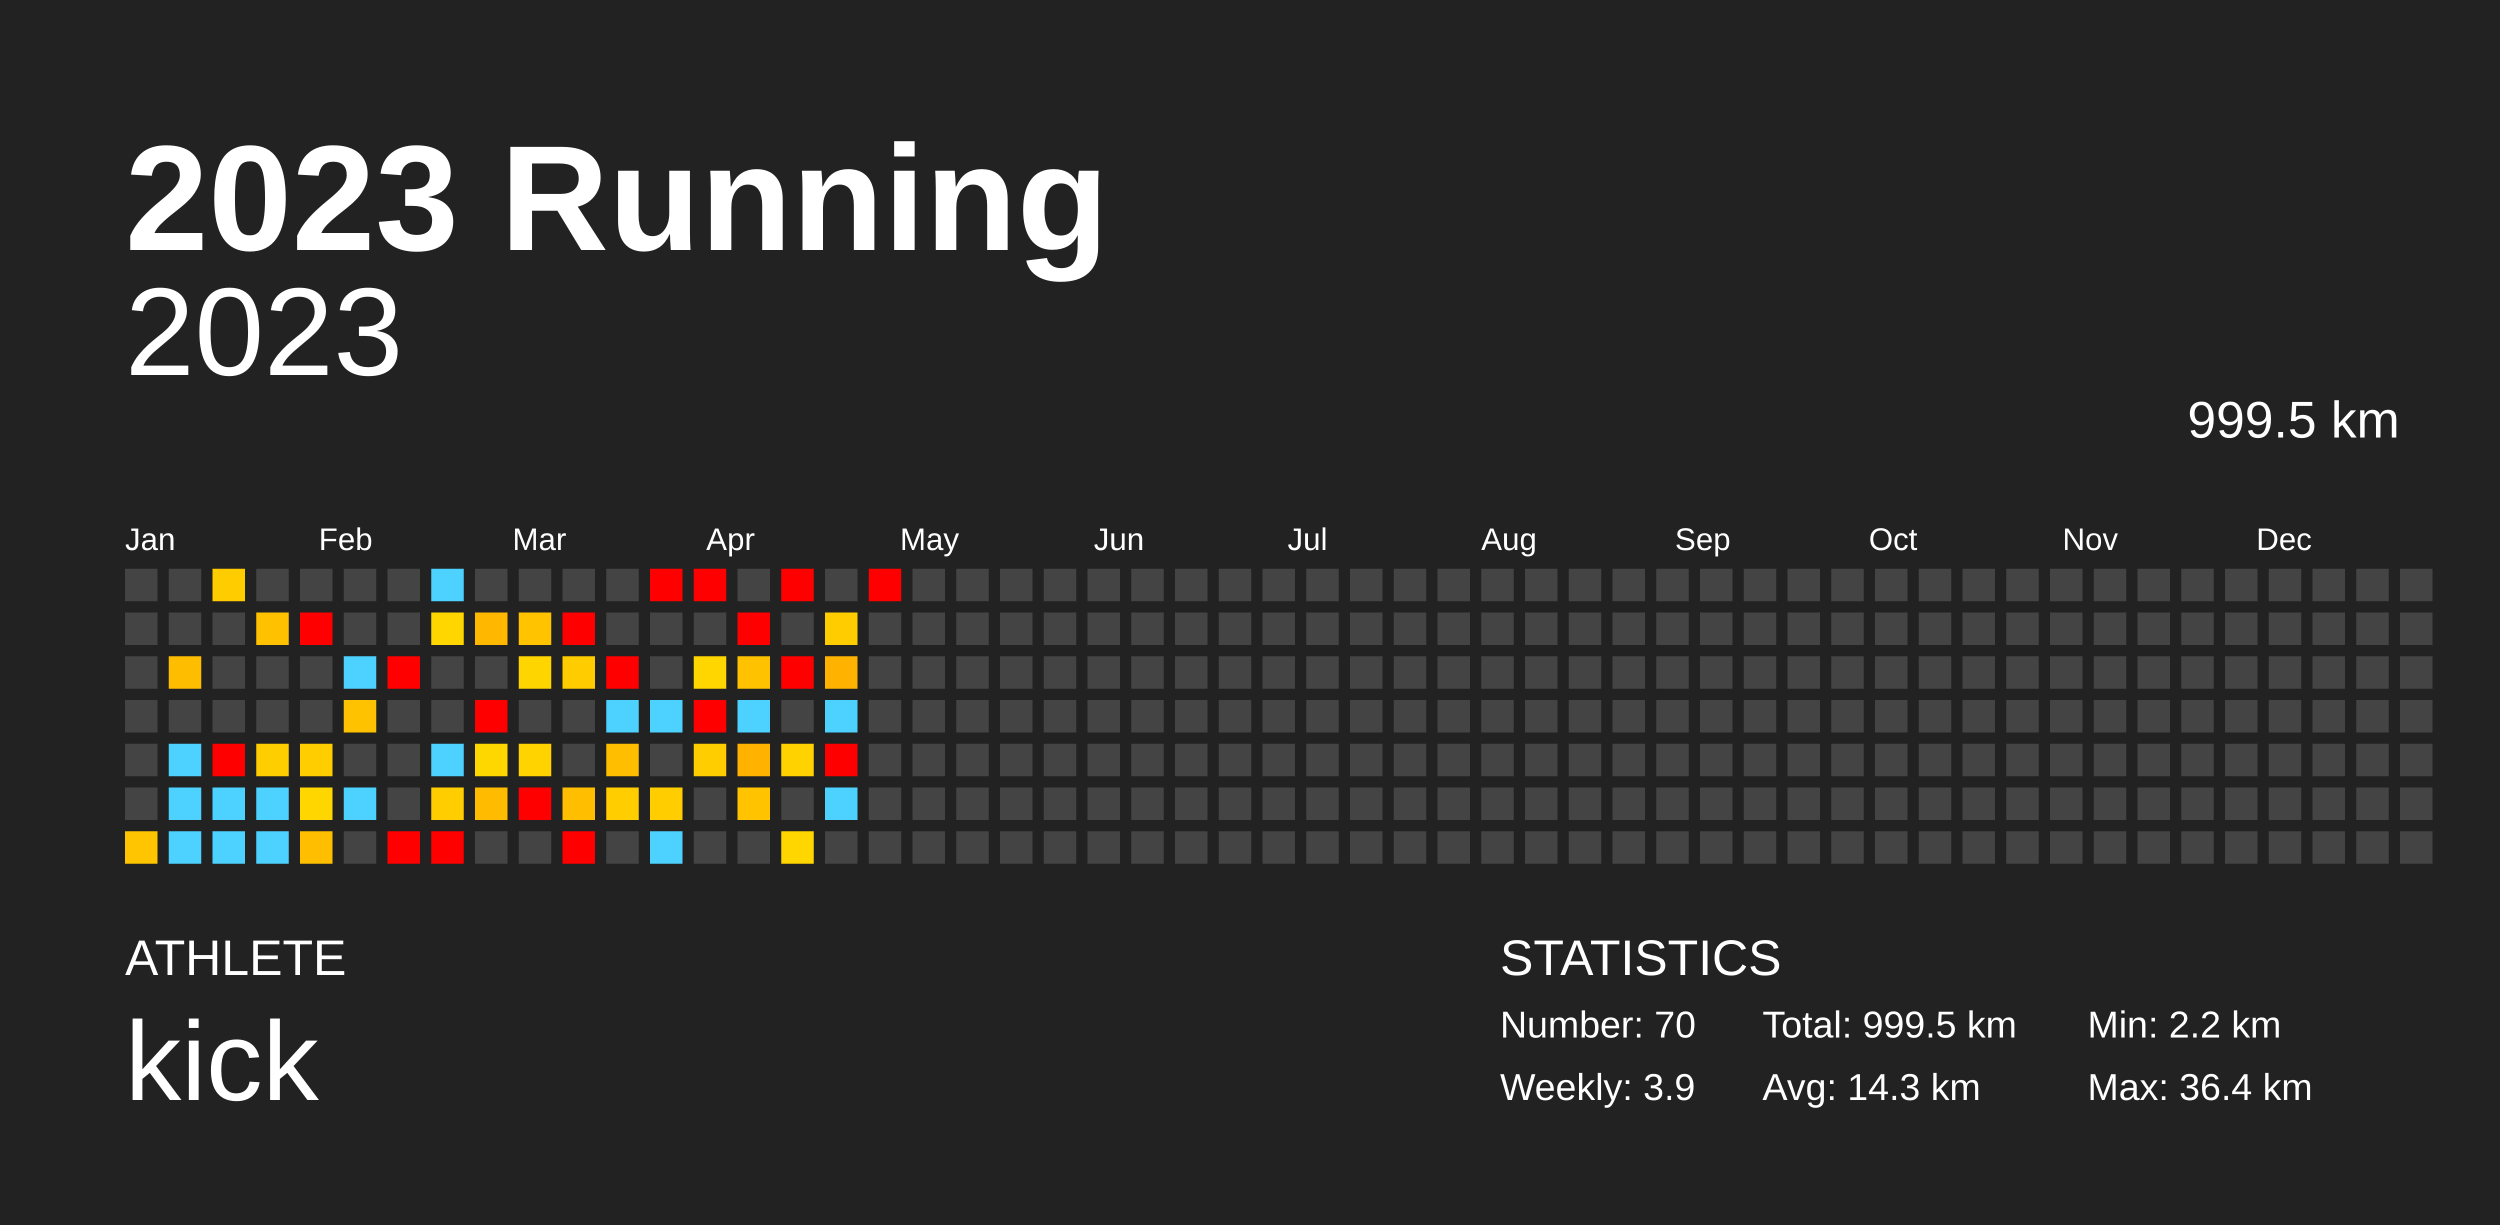
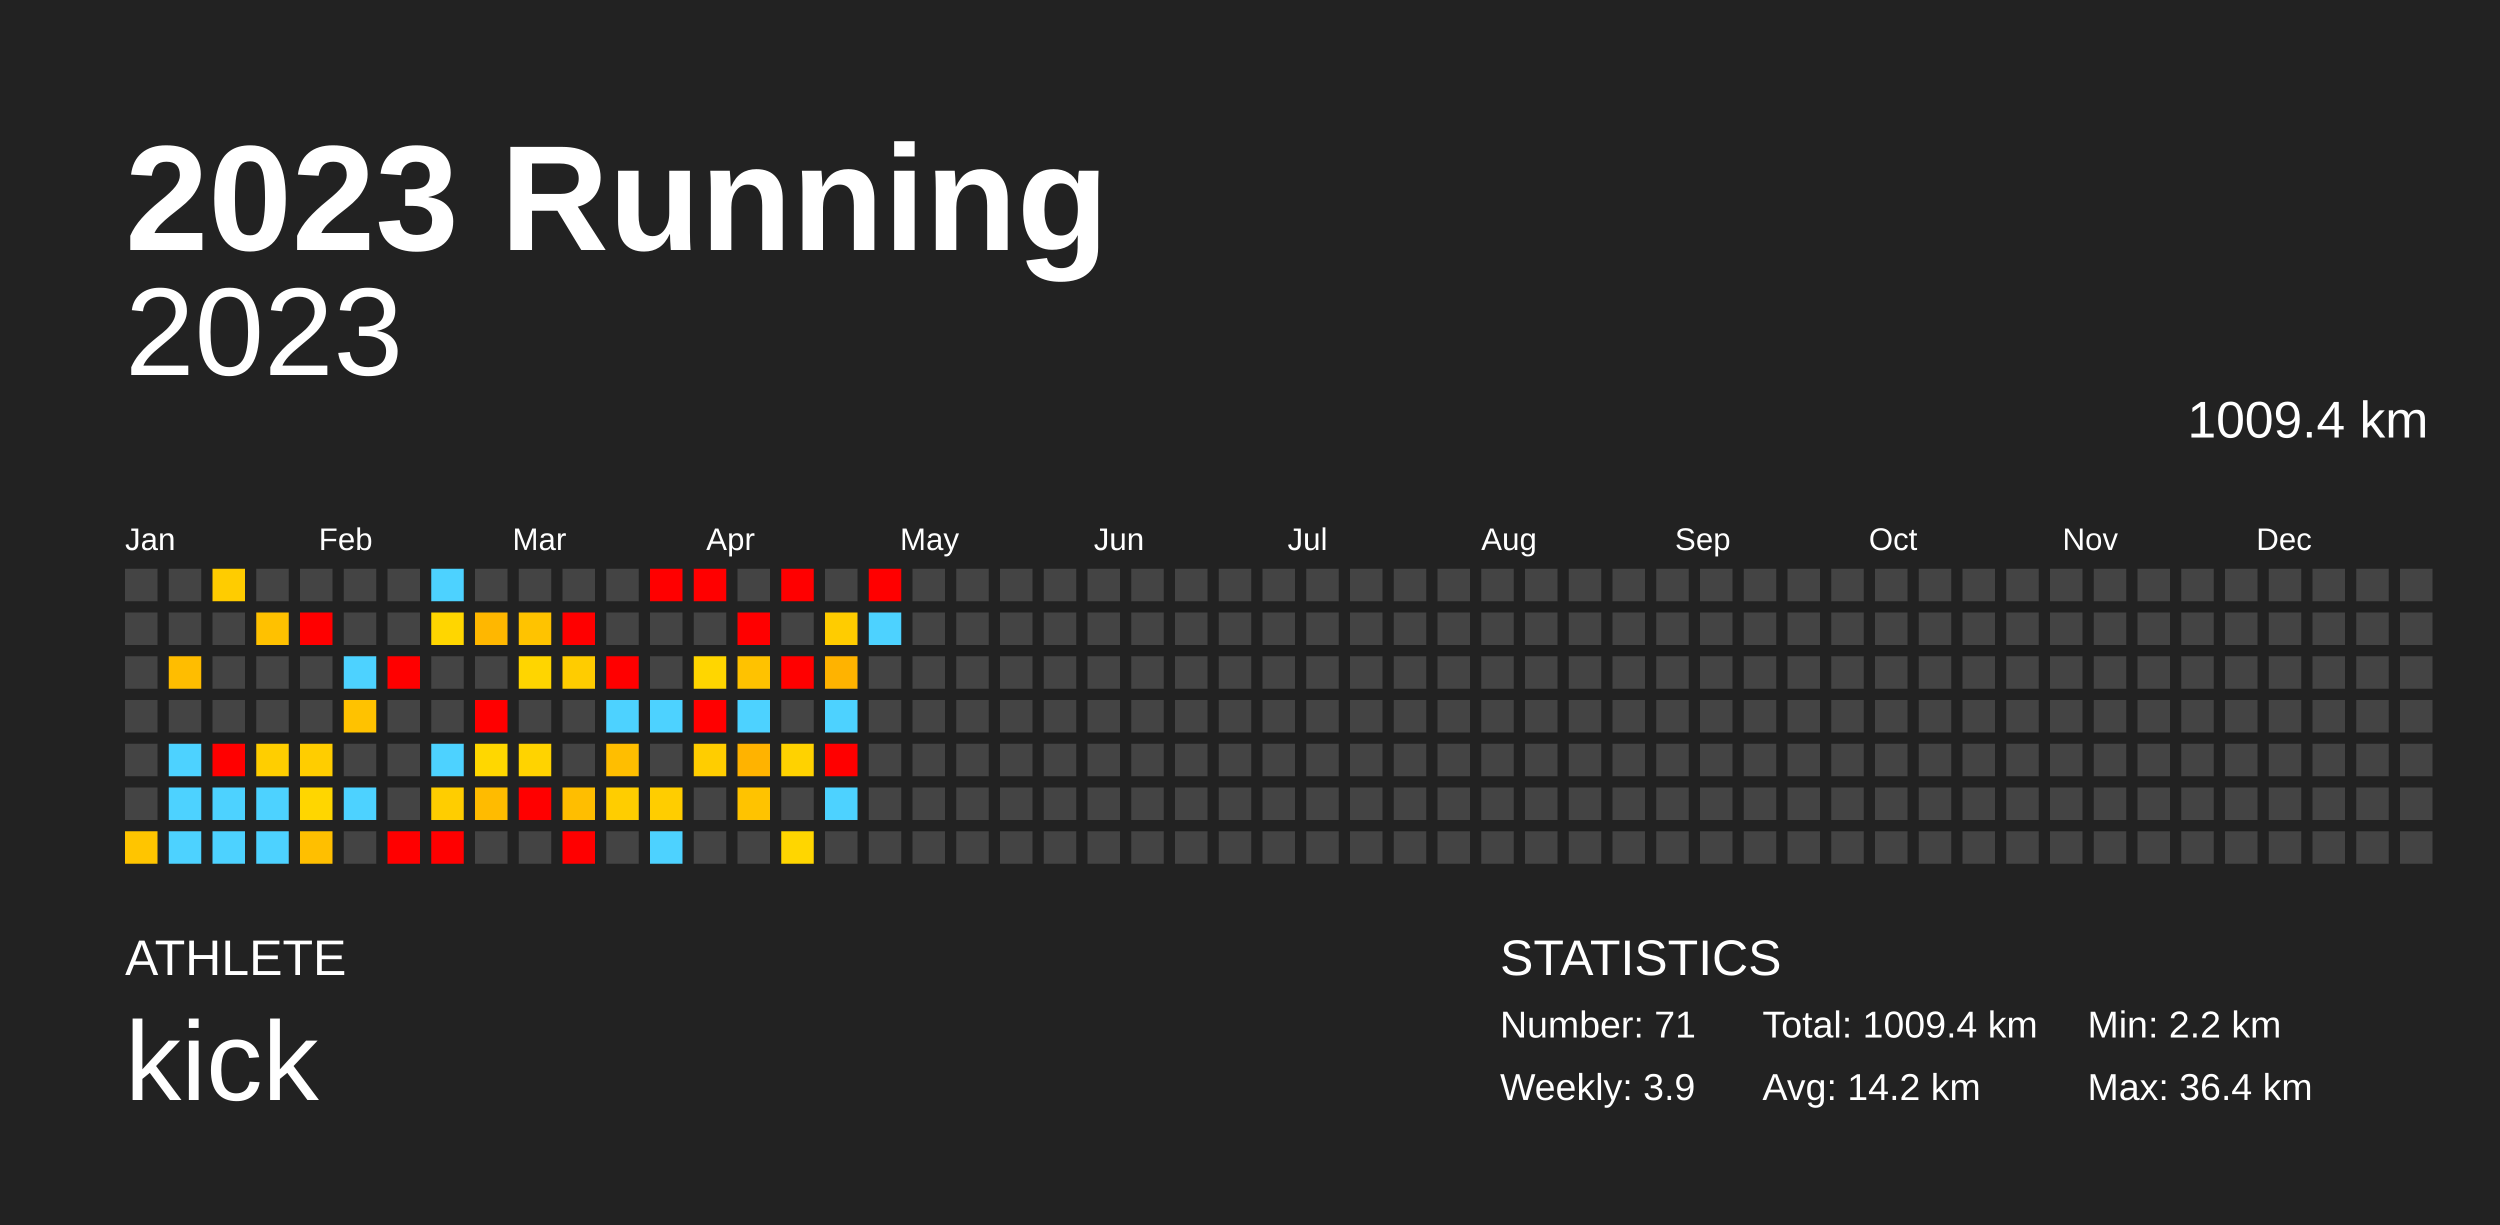
<svg xmlns="http://www.w3.org/2000/svg" baseProfile="full" height="98mm" version="1.1" viewBox="0,0,200,98" width="200mm">
  <defs />
  <rect fill="#222222" height="98" width="200" x="0" y="0" />
  <text fill="#FFFFFF" style="font-size:12px; font-family:Arial; font-weight:bold;" x="10" y="20">2023 Running</text>
  <text fill="#FFFFFF" style="font-size:4px; font-family:Arial" x="10" y="78">ATHLETE</text>
  <text fill="#FFFFFF" style="font-size:9px; font-family:Arial" x="10" y="88">kick</text>
  <text fill="#FFFFFF" style="font-size:4px; font-family:Arial" x="120" y="78">STATISTICS</text>
-   <text fill="#FFFFFF" style="font-size:3px; font-family:Arial" x="120" y="83">Number: 70</text>
+   <text fill="#FFFFFF" style="font-size:3px; font-family:Arial" x="120" y="83">Number: 71</text>
  <text fill="#FFFFFF" style="font-size:3px; font-family:Arial" x="120" y="88">Weekly: 3.9</text>
-   <text fill="#FFFFFF" style="font-size:3px; font-family:Arial" x="141" y="83">Total: 999.5 km</text>
-   <text fill="#FFFFFF" style="font-size:3px; font-family:Arial" x="141" y="88">Avg: 14.3 km</text>
+   <text fill="#FFFFFF" style="font-size:3px; font-family:Arial" x="141" y="83">Total: 1009.4 km</text>
+   <text fill="#FFFFFF" style="font-size:3px; font-family:Arial" x="141" y="88">Avg: 14.2 km</text>
  <text fill="#FFFFFF" style="font-size:3px; font-family:Arial" x="167" y="83">Min: 2.2 km</text>
  <text fill="#FFFFFF" style="font-size:3px; font-family:Arial" x="167" y="88">Max: 36.4 km</text>
  <text alignment-baseline="hanging" fill="#FFFFFF" style="font-size:10.0px; font-family:Arial;" x="10" y="30">2023</text>
-   <text alignment-baseline="hanging" fill="#FFFFFF" style="font-size:4.125px; font-family:Arial;" x="175" y="35">999.5 km</text>
+   <text alignment-baseline="hanging" fill="#FFFFFF" style="font-size:4.125px; font-family:Arial;" x="175" y="35">1009.4 km</text>
  <text fill="#FFFFFF" style="font-size:2.5px; font-family:Arial" x="10.0" y="44">Jan</text>
  <text fill="#FFFFFF" style="font-size:2.5px; font-family:Arial" x="25.5" y="44">Feb</text>
  <text fill="#FFFFFF" style="font-size:2.5px; font-family:Arial" x="41.0" y="44">Mar</text>
  <text fill="#FFFFFF" style="font-size:2.5px; font-family:Arial" x="56.5" y="44">Apr</text>
  <text fill="#FFFFFF" style="font-size:2.5px; font-family:Arial" x="72.0" y="44">May</text>
  <text fill="#FFFFFF" style="font-size:2.5px; font-family:Arial" x="87.5" y="44">Jun</text>
  <text fill="#FFFFFF" style="font-size:2.5px; font-family:Arial" x="103.0" y="44">Jul</text>
  <text fill="#FFFFFF" style="font-size:2.5px; font-family:Arial" x="118.5" y="44">Aug</text>
  <text fill="#FFFFFF" style="font-size:2.5px; font-family:Arial" x="134.0" y="44">Sep</text>
  <text fill="#FFFFFF" style="font-size:2.5px; font-family:Arial" x="149.5" y="44">Oct</text>
  <text fill="#FFFFFF" style="font-size:2.5px; font-family:Arial" x="165.0" y="44">Nov</text>
  <text fill="#FFFFFF" style="font-size:2.5px; font-family:Arial" x="180.5" y="44">Dec</text>
  <rect fill="#444444" height="2.6" width="2.6" x="10.0" y="45.5" />
  <rect fill="#444444" height="2.6" width="2.6" x="10.0" y="49.0" />
  <rect fill="#444444" height="2.6" width="2.6" x="10.0" y="52.5" />
  <rect fill="#444444" height="2.6" width="2.6" x="10.0" y="56.0" />
  <rect fill="#444444" height="2.6" width="2.6" x="10.0" y="59.5" />
  <rect fill="#444444" height="2.6" width="2.6" x="10.0" y="63.0" />
  <rect fill="#ffc500" height="2.6" width="2.6" x="10.0" y="66.5" />
  <rect fill="#444444" height="2.6" width="2.6" x="13.5" y="45.5" />
  <rect fill="#444444" height="2.6" width="2.6" x="13.5" y="49.0" />
  <rect fill="#ffbd00" height="2.6" width="2.6" x="13.5" y="52.5" />
  <rect fill="#444444" height="2.6" width="2.6" x="13.5" y="56.0" />
  <rect fill="#4dd2ff" height="2.6" width="2.6" x="13.5" y="59.5" />
  <rect fill="#4dd2ff" height="2.6" width="2.6" x="13.5" y="63.0" />
  <rect fill="#4dd2ff" height="2.6" width="2.6" x="13.5" y="66.5" />
  <rect fill="#ffcc00" height="2.6" width="2.6" x="17.0" y="45.5" />
  <rect fill="#444444" height="2.6" width="2.6" x="17.0" y="49.0" />
  <rect fill="#444444" height="2.6" width="2.6" x="17.0" y="52.5" />
  <rect fill="#444444" height="2.6" width="2.6" x="17.0" y="56.0" />
  <rect fill="red" height="2.6" width="2.6" x="17.0" y="59.5" />
  <rect fill="#4dd2ff" height="2.6" width="2.6" x="17.0" y="63.0" />
  <rect fill="#4dd2ff" height="2.6" width="2.6" x="17.0" y="66.5" />
  <rect fill="#444444" height="2.6" width="2.6" x="20.5" y="45.5" />
  <rect fill="#ffc100" height="2.6" width="2.6" x="20.5" y="49.0" />
  <rect fill="#444444" height="2.6" width="2.6" x="20.5" y="52.5" />
  <rect fill="#444444" height="2.6" width="2.6" x="20.5" y="56.0" />
  <rect fill="#ffce00" height="2.6" width="2.6" x="20.5" y="59.5" />
  <rect fill="#4dd2ff" height="2.6" width="2.6" x="20.5" y="63.0" />
  <rect fill="#4dd2ff" height="2.6" width="2.6" x="20.5" y="66.5" />
  <rect fill="#444444" height="2.6" width="2.6" x="24.0" y="45.5" />
  <rect fill="red" height="2.6" width="2.6" x="24.0" y="49.0" />
  <rect fill="#444444" height="2.6" width="2.6" x="24.0" y="52.5" />
  <rect fill="#444444" height="2.6" width="2.6" x="24.0" y="56.0" />
  <rect fill="#ffcd00" height="2.6" width="2.6" x="24.0" y="59.5" />
  <rect fill="#ffd600" height="2.6" width="2.6" x="24.0" y="63.0" />
  <rect fill="#ffbf00" height="2.6" width="2.6" x="24.0" y="66.5" />
  <rect fill="#444444" height="2.6" width="2.6" x="27.5" y="45.5" />
  <rect fill="#444444" height="2.6" width="2.6" x="27.5" y="49.0" />
  <rect fill="#4dd2ff" height="2.6" width="2.6" x="27.5" y="52.5" />
  <rect fill="#ffc200" height="2.6" width="2.6" x="27.5" y="56.0" />
  <rect fill="#444444" height="2.6" width="2.6" x="27.5" y="59.5" />
  <rect fill="#4dd2ff" height="2.6" width="2.6" x="27.5" y="63.0" />
  <rect fill="#444444" height="2.6" width="2.6" x="27.5" y="66.5" />
  <rect fill="#444444" height="2.6" width="2.6" x="31.0" y="45.5" />
  <rect fill="#444444" height="2.6" width="2.6" x="31.0" y="49.0" />
  <rect fill="red" height="2.6" width="2.6" x="31.0" y="52.5" />
  <rect fill="#444444" height="2.6" width="2.6" x="31.0" y="56.0" />
  <rect fill="#444444" height="2.6" width="2.6" x="31.0" y="59.5" />
  <rect fill="#444444" height="2.6" width="2.6" x="31.0" y="63.0" />
  <rect fill="red" height="2.6" width="2.6" x="31.0" y="66.5" />
  <rect fill="#4dd2ff" height="2.6" width="2.6" x="34.5" y="45.5" />
  <rect fill="#ffd600" height="2.6" width="2.6" x="34.5" y="49.0" />
  <rect fill="#444444" height="2.6" width="2.6" x="34.5" y="52.5" />
  <rect fill="#444444" height="2.6" width="2.6" x="34.5" y="56.0" />
  <rect fill="#4dd2ff" height="2.6" width="2.6" x="34.5" y="59.5" />
  <rect fill="#ffcd00" height="2.6" width="2.6" x="34.5" y="63.0" />
  <rect fill="red" height="2.6" width="2.6" x="34.5" y="66.5" />
  <rect fill="#444444" height="2.6" width="2.6" x="38.0" y="45.5" />
  <rect fill="#ffb700" height="2.6" width="2.6" x="38.0" y="49.0" />
  <rect fill="#444444" height="2.6" width="2.6" x="38.0" y="52.5" />
  <rect fill="red" height="2.6" width="2.6" x="38.0" y="56.0" />
  <rect fill="#ffd700" height="2.6" width="2.6" x="38.0" y="59.5" />
  <rect fill="#ffbb00" height="2.6" width="2.6" x="38.0" y="63.0" />
  <rect fill="#444444" height="2.6" width="2.6" x="38.0" y="66.5" />
  <rect fill="#444444" height="2.6" width="2.6" x="41.5" y="45.5" />
  <rect fill="#ffc300" height="2.6" width="2.6" x="41.5" y="49.0" />
  <rect fill="#ffd500" height="2.6" width="2.6" x="41.5" y="52.5" />
  <rect fill="#444444" height="2.6" width="2.6" x="41.5" y="56.0" />
  <rect fill="#ffd300" height="2.6" width="2.6" x="41.5" y="59.5" />
  <rect fill="red" height="2.6" width="2.6" x="41.5" y="63.0" />
  <rect fill="#444444" height="2.6" width="2.6" x="41.5" y="66.5" />
  <rect fill="#444444" height="2.6" width="2.6" x="45.0" y="45.5" />
  <rect fill="red" height="2.6" width="2.6" x="45.0" y="49.0" />
  <rect fill="#ffcc00" height="2.6" width="2.6" x="45.0" y="52.5" />
  <rect fill="#444444" height="2.6" width="2.6" x="45.0" y="56.0" />
  <rect fill="#444444" height="2.6" width="2.6" x="45.0" y="59.5" />
  <rect fill="#ffbe00" height="2.6" width="2.6" x="45.0" y="63.0" />
  <rect fill="red" height="2.6" width="2.6" x="45.0" y="66.5" />
  <rect fill="#444444" height="2.6" width="2.6" x="48.5" y="45.5" />
  <rect fill="#444444" height="2.6" width="2.6" x="48.5" y="49.0" />
  <rect fill="red" height="2.6" width="2.6" x="48.5" y="52.5" />
  <rect fill="#4dd2ff" height="2.6" width="2.6" x="48.5" y="56.0" />
  <rect fill="#ffbe00" height="2.6" width="2.6" x="48.5" y="59.5" />
  <rect fill="#ffcd00" height="2.6" width="2.6" x="48.5" y="63.0" />
  <rect fill="#444444" height="2.6" width="2.6" x="48.5" y="66.5" />
  <rect fill="red" height="2.6" width="2.6" x="52.0" y="45.5" />
  <rect fill="#444444" height="2.6" width="2.6" x="52.0" y="49.0" />
  <rect fill="#444444" height="2.6" width="2.6" x="52.0" y="52.5" />
  <rect fill="#4dd2ff" height="2.6" width="2.6" x="52.0" y="56.0" />
  <rect fill="#444444" height="2.6" width="2.6" x="52.0" y="59.5" />
  <rect fill="#ffcd00" height="2.6" width="2.6" x="52.0" y="63.0" />
  <rect fill="#4dd2ff" height="2.6" width="2.6" x="52.0" y="66.5" />
  <rect fill="red" height="2.6" width="2.6" x="55.5" y="45.5" />
  <rect fill="#444444" height="2.6" width="2.6" x="55.5" y="49.0" />
  <rect fill="#ffd600" height="2.6" width="2.6" x="55.5" y="52.5" />
  <rect fill="red" height="2.6" width="2.6" x="55.5" y="56.0" />
  <rect fill="#ffcd00" height="2.6" width="2.6" x="55.5" y="59.5" />
  <rect fill="#444444" height="2.6" width="2.6" x="55.5" y="63.0" />
  <rect fill="#444444" height="2.6" width="2.6" x="55.5" y="66.5" />
  <rect fill="#444444" height="2.6" width="2.6" x="59.0" y="45.5" />
  <rect fill="red" height="2.6" width="2.6" x="59.0" y="49.0" />
  <rect fill="#ffc200" height="2.6" width="2.6" x="59.0" y="52.5" />
  <rect fill="#4dd2ff" height="2.6" width="2.6" x="59.0" y="56.0" />
  <rect fill="#ffb300" height="2.6" width="2.6" x="59.0" y="59.5" />
  <rect fill="#ffc300" height="2.6" width="2.6" x="59.0" y="63.0" />
  <rect fill="#444444" height="2.6" width="2.6" x="59.0" y="66.5" />
  <rect fill="red" height="2.6" width="2.6" x="62.5" y="45.5" />
  <rect fill="#444444" height="2.6" width="2.6" x="62.5" y="49.0" />
  <rect fill="red" height="2.6" width="2.6" x="62.5" y="52.5" />
  <rect fill="#444444" height="2.6" width="2.6" x="62.5" y="56.0" />
  <rect fill="#ffd200" height="2.6" width="2.6" x="62.5" y="59.5" />
  <rect fill="#444444" height="2.6" width="2.6" x="62.5" y="63.0" />
  <rect fill="#ffd600" height="2.6" width="2.6" x="62.5" y="66.5" />
  <rect fill="#444444" height="2.6" width="2.6" x="66.0" y="45.5" />
  <rect fill="#ffcc00" height="2.6" width="2.6" x="66.0" y="49.0" />
  <rect fill="#ffb300" height="2.6" width="2.6" x="66.0" y="52.5" />
  <rect fill="#4dd2ff" height="2.6" width="2.6" x="66.0" y="56.0" />
  <rect fill="red" height="2.6" width="2.6" x="66.0" y="59.5" />
  <rect fill="#4dd2ff" height="2.6" width="2.6" x="66.0" y="63.0" />
  <rect fill="#444444" height="2.6" width="2.6" x="66.0" y="66.5" />
  <rect fill="red" height="2.6" width="2.6" x="69.5" y="45.5" />
-   <rect fill="#444444" height="2.6" width="2.6" x="69.5" y="49.0" />
+   <rect fill="#4dd2ff" height="2.6" width="2.6" x="69.5" y="49.0" />
  <rect fill="#444444" height="2.6" width="2.6" x="69.5" y="52.5" />
  <rect fill="#444444" height="2.6" width="2.6" x="69.5" y="56.0" />
  <rect fill="#444444" height="2.6" width="2.6" x="69.5" y="59.5" />
  <rect fill="#444444" height="2.6" width="2.6" x="69.5" y="63.0" />
  <rect fill="#444444" height="2.6" width="2.6" x="69.5" y="66.5" />
  <rect fill="#444444" height="2.6" width="2.6" x="73.0" y="45.5" />
  <rect fill="#444444" height="2.6" width="2.6" x="73.0" y="49.0" />
  <rect fill="#444444" height="2.6" width="2.6" x="73.0" y="52.5" />
  <rect fill="#444444" height="2.6" width="2.6" x="73.0" y="56.0" />
  <rect fill="#444444" height="2.6" width="2.6" x="73.0" y="59.5" />
  <rect fill="#444444" height="2.6" width="2.6" x="73.0" y="63.0" />
  <rect fill="#444444" height="2.6" width="2.6" x="73.0" y="66.5" />
  <rect fill="#444444" height="2.6" width="2.6" x="76.5" y="45.5" />
  <rect fill="#444444" height="2.6" width="2.6" x="76.5" y="49.0" />
  <rect fill="#444444" height="2.6" width="2.6" x="76.5" y="52.5" />
  <rect fill="#444444" height="2.6" width="2.6" x="76.5" y="56.0" />
  <rect fill="#444444" height="2.6" width="2.6" x="76.5" y="59.5" />
  <rect fill="#444444" height="2.6" width="2.6" x="76.5" y="63.0" />
  <rect fill="#444444" height="2.6" width="2.6" x="76.5" y="66.5" />
  <rect fill="#444444" height="2.6" width="2.6" x="80.0" y="45.5" />
  <rect fill="#444444" height="2.6" width="2.6" x="80.0" y="49.0" />
  <rect fill="#444444" height="2.6" width="2.6" x="80.0" y="52.5" />
  <rect fill="#444444" height="2.6" width="2.6" x="80.0" y="56.0" />
  <rect fill="#444444" height="2.6" width="2.6" x="80.0" y="59.5" />
  <rect fill="#444444" height="2.6" width="2.6" x="80.0" y="63.0" />
  <rect fill="#444444" height="2.6" width="2.6" x="80.0" y="66.5" />
  <rect fill="#444444" height="2.6" width="2.6" x="83.5" y="45.5" />
  <rect fill="#444444" height="2.6" width="2.6" x="83.5" y="49.0" />
  <rect fill="#444444" height="2.6" width="2.6" x="83.5" y="52.5" />
  <rect fill="#444444" height="2.6" width="2.6" x="83.5" y="56.0" />
  <rect fill="#444444" height="2.6" width="2.6" x="83.5" y="59.5" />
  <rect fill="#444444" height="2.6" width="2.6" x="83.5" y="63.0" />
  <rect fill="#444444" height="2.6" width="2.6" x="83.5" y="66.5" />
  <rect fill="#444444" height="2.6" width="2.6" x="87.0" y="45.5" />
  <rect fill="#444444" height="2.6" width="2.6" x="87.0" y="49.0" />
  <rect fill="#444444" height="2.6" width="2.6" x="87.0" y="52.5" />
  <rect fill="#444444" height="2.6" width="2.6" x="87.0" y="56.0" />
  <rect fill="#444444" height="2.6" width="2.6" x="87.0" y="59.5" />
  <rect fill="#444444" height="2.6" width="2.6" x="87.0" y="63.0" />
  <rect fill="#444444" height="2.6" width="2.6" x="87.0" y="66.5" />
  <rect fill="#444444" height="2.6" width="2.6" x="90.5" y="45.5" />
  <rect fill="#444444" height="2.6" width="2.6" x="90.5" y="49.0" />
  <rect fill="#444444" height="2.6" width="2.6" x="90.5" y="52.5" />
  <rect fill="#444444" height="2.6" width="2.6" x="90.5" y="56.0" />
  <rect fill="#444444" height="2.6" width="2.6" x="90.5" y="59.5" />
  <rect fill="#444444" height="2.6" width="2.6" x="90.5" y="63.0" />
  <rect fill="#444444" height="2.6" width="2.6" x="90.5" y="66.5" />
  <rect fill="#444444" height="2.6" width="2.6" x="94.0" y="45.5" />
  <rect fill="#444444" height="2.6" width="2.6" x="94.0" y="49.0" />
  <rect fill="#444444" height="2.6" width="2.6" x="94.0" y="52.5" />
  <rect fill="#444444" height="2.6" width="2.6" x="94.0" y="56.0" />
  <rect fill="#444444" height="2.6" width="2.6" x="94.0" y="59.5" />
  <rect fill="#444444" height="2.6" width="2.6" x="94.0" y="63.0" />
  <rect fill="#444444" height="2.6" width="2.6" x="94.0" y="66.5" />
  <rect fill="#444444" height="2.6" width="2.6" x="97.5" y="45.5" />
  <rect fill="#444444" height="2.6" width="2.6" x="97.5" y="49.0" />
  <rect fill="#444444" height="2.6" width="2.6" x="97.5" y="52.5" />
  <rect fill="#444444" height="2.6" width="2.6" x="97.5" y="56.0" />
  <rect fill="#444444" height="2.6" width="2.6" x="97.5" y="59.5" />
  <rect fill="#444444" height="2.6" width="2.6" x="97.5" y="63.0" />
  <rect fill="#444444" height="2.6" width="2.6" x="97.5" y="66.5" />
  <rect fill="#444444" height="2.6" width="2.6" x="101.0" y="45.5" />
  <rect fill="#444444" height="2.6" width="2.6" x="101.0" y="49.0" />
  <rect fill="#444444" height="2.6" width="2.6" x="101.0" y="52.5" />
  <rect fill="#444444" height="2.6" width="2.6" x="101.0" y="56.0" />
  <rect fill="#444444" height="2.6" width="2.6" x="101.0" y="59.5" />
  <rect fill="#444444" height="2.6" width="2.6" x="101.0" y="63.0" />
  <rect fill="#444444" height="2.6" width="2.6" x="101.0" y="66.5" />
  <rect fill="#444444" height="2.6" width="2.6" x="104.5" y="45.5" />
  <rect fill="#444444" height="2.6" width="2.6" x="104.5" y="49.0" />
  <rect fill="#444444" height="2.6" width="2.6" x="104.5" y="52.5" />
  <rect fill="#444444" height="2.6" width="2.6" x="104.5" y="56.0" />
  <rect fill="#444444" height="2.6" width="2.6" x="104.5" y="59.5" />
  <rect fill="#444444" height="2.6" width="2.6" x="104.5" y="63.0" />
  <rect fill="#444444" height="2.6" width="2.6" x="104.5" y="66.5" />
  <rect fill="#444444" height="2.6" width="2.6" x="108.0" y="45.5" />
  <rect fill="#444444" height="2.6" width="2.6" x="108.0" y="49.0" />
  <rect fill="#444444" height="2.6" width="2.6" x="108.0" y="52.5" />
  <rect fill="#444444" height="2.6" width="2.6" x="108.0" y="56.0" />
  <rect fill="#444444" height="2.6" width="2.6" x="108.0" y="59.5" />
  <rect fill="#444444" height="2.6" width="2.6" x="108.0" y="63.0" />
  <rect fill="#444444" height="2.6" width="2.6" x="108.0" y="66.5" />
  <rect fill="#444444" height="2.6" width="2.6" x="111.5" y="45.5" />
  <rect fill="#444444" height="2.6" width="2.6" x="111.5" y="49.0" />
  <rect fill="#444444" height="2.6" width="2.6" x="111.5" y="52.5" />
  <rect fill="#444444" height="2.6" width="2.6" x="111.5" y="56.0" />
  <rect fill="#444444" height="2.6" width="2.6" x="111.5" y="59.5" />
  <rect fill="#444444" height="2.6" width="2.6" x="111.5" y="63.0" />
  <rect fill="#444444" height="2.6" width="2.6" x="111.5" y="66.5" />
  <rect fill="#444444" height="2.6" width="2.6" x="115.0" y="45.5" />
  <rect fill="#444444" height="2.6" width="2.6" x="115.0" y="49.0" />
  <rect fill="#444444" height="2.6" width="2.6" x="115.0" y="52.5" />
  <rect fill="#444444" height="2.6" width="2.6" x="115.0" y="56.0" />
  <rect fill="#444444" height="2.6" width="2.6" x="115.0" y="59.5" />
  <rect fill="#444444" height="2.6" width="2.6" x="115.0" y="63.0" />
  <rect fill="#444444" height="2.6" width="2.6" x="115.0" y="66.5" />
  <rect fill="#444444" height="2.6" width="2.6" x="118.5" y="45.5" />
  <rect fill="#444444" height="2.6" width="2.6" x="118.5" y="49.0" />
  <rect fill="#444444" height="2.6" width="2.6" x="118.5" y="52.5" />
  <rect fill="#444444" height="2.6" width="2.6" x="118.5" y="56.0" />
  <rect fill="#444444" height="2.6" width="2.6" x="118.5" y="59.5" />
  <rect fill="#444444" height="2.6" width="2.6" x="118.5" y="63.0" />
  <rect fill="#444444" height="2.6" width="2.6" x="118.5" y="66.5" />
  <rect fill="#444444" height="2.6" width="2.6" x="122.0" y="45.5" />
  <rect fill="#444444" height="2.6" width="2.6" x="122.0" y="49.0" />
  <rect fill="#444444" height="2.6" width="2.6" x="122.0" y="52.5" />
  <rect fill="#444444" height="2.6" width="2.6" x="122.0" y="56.0" />
  <rect fill="#444444" height="2.6" width="2.6" x="122.0" y="59.5" />
  <rect fill="#444444" height="2.6" width="2.6" x="122.0" y="63.0" />
  <rect fill="#444444" height="2.6" width="2.6" x="122.0" y="66.5" />
  <rect fill="#444444" height="2.6" width="2.6" x="125.5" y="45.5" />
  <rect fill="#444444" height="2.6" width="2.6" x="125.5" y="49.0" />
  <rect fill="#444444" height="2.6" width="2.6" x="125.5" y="52.5" />
  <rect fill="#444444" height="2.6" width="2.6" x="125.5" y="56.0" />
  <rect fill="#444444" height="2.6" width="2.6" x="125.5" y="59.5" />
  <rect fill="#444444" height="2.6" width="2.6" x="125.5" y="63.0" />
  <rect fill="#444444" height="2.6" width="2.6" x="125.5" y="66.5" />
  <rect fill="#444444" height="2.6" width="2.6" x="129.0" y="45.5" />
  <rect fill="#444444" height="2.6" width="2.6" x="129.0" y="49.0" />
  <rect fill="#444444" height="2.6" width="2.6" x="129.0" y="52.5" />
  <rect fill="#444444" height="2.6" width="2.6" x="129.0" y="56.0" />
  <rect fill="#444444" height="2.6" width="2.6" x="129.0" y="59.5" />
  <rect fill="#444444" height="2.6" width="2.6" x="129.0" y="63.0" />
  <rect fill="#444444" height="2.6" width="2.6" x="129.0" y="66.5" />
  <rect fill="#444444" height="2.6" width="2.6" x="132.5" y="45.5" />
  <rect fill="#444444" height="2.6" width="2.6" x="132.5" y="49.0" />
  <rect fill="#444444" height="2.6" width="2.6" x="132.5" y="52.5" />
  <rect fill="#444444" height="2.6" width="2.6" x="132.5" y="56.0" />
  <rect fill="#444444" height="2.6" width="2.6" x="132.5" y="59.5" />
  <rect fill="#444444" height="2.6" width="2.6" x="132.5" y="63.0" />
  <rect fill="#444444" height="2.6" width="2.6" x="132.5" y="66.5" />
  <rect fill="#444444" height="2.6" width="2.6" x="136.0" y="45.5" />
  <rect fill="#444444" height="2.6" width="2.6" x="136.0" y="49.0" />
  <rect fill="#444444" height="2.6" width="2.6" x="136.0" y="52.5" />
  <rect fill="#444444" height="2.6" width="2.6" x="136.0" y="56.0" />
  <rect fill="#444444" height="2.6" width="2.6" x="136.0" y="59.5" />
  <rect fill="#444444" height="2.6" width="2.6" x="136.0" y="63.0" />
  <rect fill="#444444" height="2.6" width="2.6" x="136.0" y="66.5" />
  <rect fill="#444444" height="2.6" width="2.6" x="139.5" y="45.5" />
  <rect fill="#444444" height="2.6" width="2.6" x="139.5" y="49.0" />
  <rect fill="#444444" height="2.6" width="2.6" x="139.5" y="52.5" />
  <rect fill="#444444" height="2.6" width="2.6" x="139.5" y="56.0" />
  <rect fill="#444444" height="2.6" width="2.6" x="139.5" y="59.5" />
  <rect fill="#444444" height="2.6" width="2.6" x="139.5" y="63.0" />
  <rect fill="#444444" height="2.6" width="2.6" x="139.5" y="66.5" />
  <rect fill="#444444" height="2.6" width="2.6" x="143.0" y="45.5" />
  <rect fill="#444444" height="2.6" width="2.6" x="143.0" y="49.0" />
  <rect fill="#444444" height="2.6" width="2.6" x="143.0" y="52.5" />
  <rect fill="#444444" height="2.6" width="2.6" x="143.0" y="56.0" />
  <rect fill="#444444" height="2.6" width="2.6" x="143.0" y="59.5" />
  <rect fill="#444444" height="2.6" width="2.6" x="143.0" y="63.0" />
  <rect fill="#444444" height="2.6" width="2.6" x="143.0" y="66.5" />
  <rect fill="#444444" height="2.6" width="2.6" x="146.5" y="45.5" />
  <rect fill="#444444" height="2.6" width="2.6" x="146.5" y="49.0" />
  <rect fill="#444444" height="2.6" width="2.6" x="146.5" y="52.5" />
  <rect fill="#444444" height="2.6" width="2.6" x="146.5" y="56.0" />
  <rect fill="#444444" height="2.6" width="2.6" x="146.5" y="59.5" />
  <rect fill="#444444" height="2.6" width="2.6" x="146.5" y="63.0" />
  <rect fill="#444444" height="2.6" width="2.6" x="146.5" y="66.5" />
  <rect fill="#444444" height="2.6" width="2.6" x="150.0" y="45.5" />
  <rect fill="#444444" height="2.6" width="2.6" x="150.0" y="49.0" />
  <rect fill="#444444" height="2.6" width="2.6" x="150.0" y="52.5" />
  <rect fill="#444444" height="2.6" width="2.6" x="150.0" y="56.0" />
  <rect fill="#444444" height="2.6" width="2.6" x="150.0" y="59.5" />
  <rect fill="#444444" height="2.6" width="2.6" x="150.0" y="63.0" />
  <rect fill="#444444" height="2.6" width="2.6" x="150.0" y="66.5" />
  <rect fill="#444444" height="2.6" width="2.6" x="153.5" y="45.5" />
  <rect fill="#444444" height="2.6" width="2.6" x="153.5" y="49.0" />
  <rect fill="#444444" height="2.6" width="2.6" x="153.5" y="52.5" />
  <rect fill="#444444" height="2.6" width="2.6" x="153.5" y="56.0" />
  <rect fill="#444444" height="2.6" width="2.6" x="153.5" y="59.5" />
  <rect fill="#444444" height="2.6" width="2.6" x="153.5" y="63.0" />
  <rect fill="#444444" height="2.6" width="2.6" x="153.5" y="66.5" />
  <rect fill="#444444" height="2.6" width="2.6" x="157.0" y="45.5" />
  <rect fill="#444444" height="2.6" width="2.6" x="157.0" y="49.0" />
  <rect fill="#444444" height="2.6" width="2.6" x="157.0" y="52.5" />
  <rect fill="#444444" height="2.6" width="2.6" x="157.0" y="56.0" />
  <rect fill="#444444" height="2.6" width="2.6" x="157.0" y="59.5" />
  <rect fill="#444444" height="2.6" width="2.6" x="157.0" y="63.0" />
  <rect fill="#444444" height="2.6" width="2.6" x="157.0" y="66.5" />
  <rect fill="#444444" height="2.6" width="2.6" x="160.5" y="45.5" />
  <rect fill="#444444" height="2.6" width="2.6" x="160.5" y="49.0" />
  <rect fill="#444444" height="2.6" width="2.6" x="160.5" y="52.5" />
  <rect fill="#444444" height="2.6" width="2.6" x="160.5" y="56.0" />
  <rect fill="#444444" height="2.6" width="2.6" x="160.5" y="59.5" />
  <rect fill="#444444" height="2.6" width="2.6" x="160.5" y="63.0" />
  <rect fill="#444444" height="2.6" width="2.6" x="160.5" y="66.5" />
  <rect fill="#444444" height="2.6" width="2.6" x="164.0" y="45.5" />
  <rect fill="#444444" height="2.6" width="2.6" x="164.0" y="49.0" />
  <rect fill="#444444" height="2.6" width="2.6" x="164.0" y="52.5" />
  <rect fill="#444444" height="2.6" width="2.6" x="164.0" y="56.0" />
  <rect fill="#444444" height="2.6" width="2.6" x="164.0" y="59.5" />
  <rect fill="#444444" height="2.6" width="2.6" x="164.0" y="63.0" />
  <rect fill="#444444" height="2.6" width="2.6" x="164.0" y="66.5" />
  <rect fill="#444444" height="2.6" width="2.6" x="167.5" y="45.5" />
  <rect fill="#444444" height="2.6" width="2.6" x="167.5" y="49.0" />
  <rect fill="#444444" height="2.6" width="2.6" x="167.5" y="52.5" />
  <rect fill="#444444" height="2.6" width="2.6" x="167.5" y="56.0" />
  <rect fill="#444444" height="2.6" width="2.6" x="167.5" y="59.5" />
  <rect fill="#444444" height="2.6" width="2.6" x="167.5" y="63.0" />
  <rect fill="#444444" height="2.6" width="2.6" x="167.5" y="66.5" />
  <rect fill="#444444" height="2.6" width="2.6" x="171.0" y="45.5" />
  <rect fill="#444444" height="2.6" width="2.6" x="171.0" y="49.0" />
  <rect fill="#444444" height="2.6" width="2.6" x="171.0" y="52.5" />
  <rect fill="#444444" height="2.6" width="2.6" x="171.0" y="56.0" />
  <rect fill="#444444" height="2.6" width="2.6" x="171.0" y="59.5" />
  <rect fill="#444444" height="2.6" width="2.6" x="171.0" y="63.0" />
  <rect fill="#444444" height="2.6" width="2.6" x="171.0" y="66.5" />
  <rect fill="#444444" height="2.6" width="2.6" x="174.5" y="45.5" />
  <rect fill="#444444" height="2.6" width="2.6" x="174.5" y="49.0" />
  <rect fill="#444444" height="2.6" width="2.6" x="174.5" y="52.5" />
  <rect fill="#444444" height="2.6" width="2.6" x="174.5" y="56.0" />
  <rect fill="#444444" height="2.6" width="2.6" x="174.5" y="59.5" />
  <rect fill="#444444" height="2.6" width="2.6" x="174.5" y="63.0" />
  <rect fill="#444444" height="2.6" width="2.6" x="174.5" y="66.5" />
  <rect fill="#444444" height="2.6" width="2.6" x="178.0" y="45.5" />
  <rect fill="#444444" height="2.6" width="2.6" x="178.0" y="49.0" />
  <rect fill="#444444" height="2.6" width="2.6" x="178.0" y="52.5" />
  <rect fill="#444444" height="2.6" width="2.6" x="178.0" y="56.0" />
  <rect fill="#444444" height="2.6" width="2.6" x="178.0" y="59.5" />
  <rect fill="#444444" height="2.6" width="2.6" x="178.0" y="63.0" />
  <rect fill="#444444" height="2.6" width="2.6" x="178.0" y="66.5" />
  <rect fill="#444444" height="2.6" width="2.6" x="181.5" y="45.5" />
  <rect fill="#444444" height="2.6" width="2.6" x="181.5" y="49.0" />
  <rect fill="#444444" height="2.6" width="2.6" x="181.5" y="52.5" />
  <rect fill="#444444" height="2.6" width="2.6" x="181.5" y="56.0" />
  <rect fill="#444444" height="2.6" width="2.6" x="181.5" y="59.5" />
  <rect fill="#444444" height="2.6" width="2.6" x="181.5" y="63.0" />
  <rect fill="#444444" height="2.6" width="2.6" x="181.5" y="66.5" />
  <rect fill="#444444" height="2.6" width="2.6" x="185.0" y="45.5" />
  <rect fill="#444444" height="2.6" width="2.6" x="185.0" y="49.0" />
  <rect fill="#444444" height="2.6" width="2.6" x="185.0" y="52.5" />
  <rect fill="#444444" height="2.6" width="2.6" x="185.0" y="56.0" />
  <rect fill="#444444" height="2.6" width="2.6" x="185.0" y="59.5" />
  <rect fill="#444444" height="2.6" width="2.6" x="185.0" y="63.0" />
  <rect fill="#444444" height="2.6" width="2.6" x="185.0" y="66.5" />
  <rect fill="#444444" height="2.6" width="2.6" x="188.5" y="45.5" />
  <rect fill="#444444" height="2.6" width="2.6" x="188.5" y="49.0" />
  <rect fill="#444444" height="2.6" width="2.6" x="188.5" y="52.5" />
  <rect fill="#444444" height="2.6" width="2.6" x="188.5" y="56.0" />
  <rect fill="#444444" height="2.6" width="2.6" x="188.5" y="59.5" />
  <rect fill="#444444" height="2.6" width="2.6" x="188.5" y="63.0" />
  <rect fill="#444444" height="2.6" width="2.6" x="188.5" y="66.5" />
  <rect fill="#444444" height="2.6" width="2.6" x="192.0" y="45.5" />
  <rect fill="#444444" height="2.6" width="2.6" x="192.0" y="49.0" />
  <rect fill="#444444" height="2.6" width="2.6" x="192.0" y="52.5" />
  <rect fill="#444444" height="2.6" width="2.6" x="192.0" y="56.0" />
  <rect fill="#444444" height="2.6" width="2.6" x="192.0" y="59.5" />
  <rect fill="#444444" height="2.6" width="2.6" x="192.0" y="63.0" />
  <rect fill="#444444" height="2.6" width="2.6" x="192.0" y="66.5" />
</svg>
